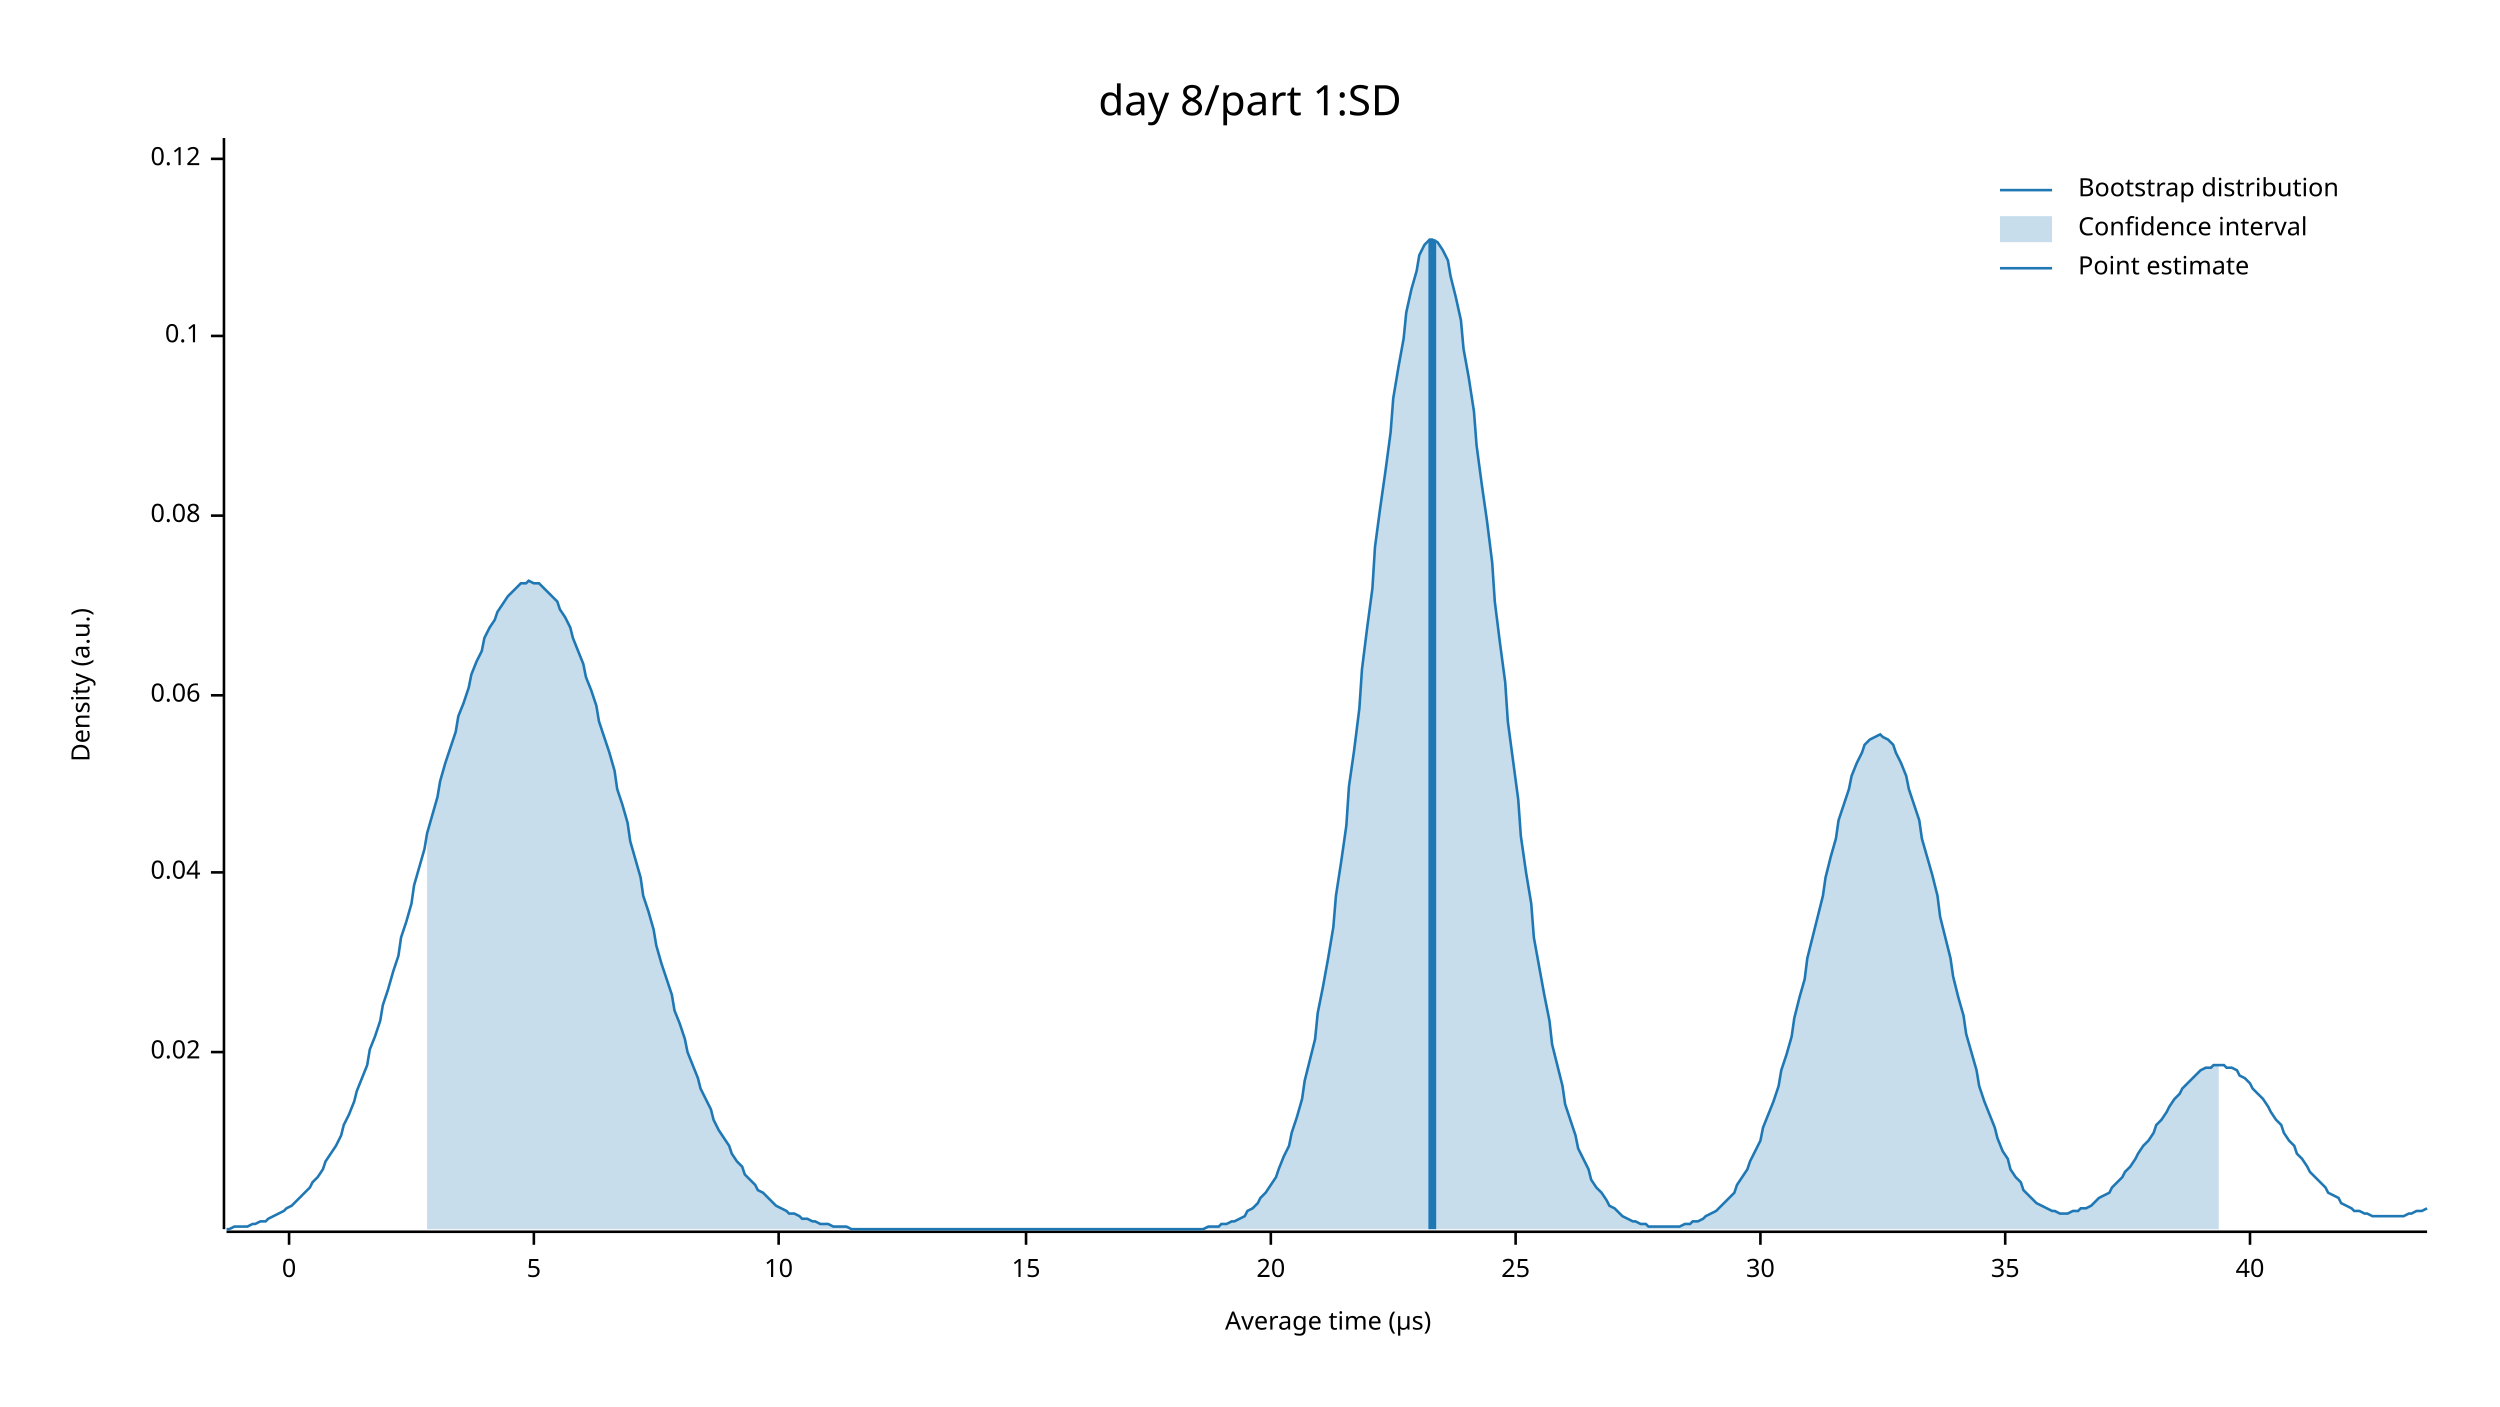
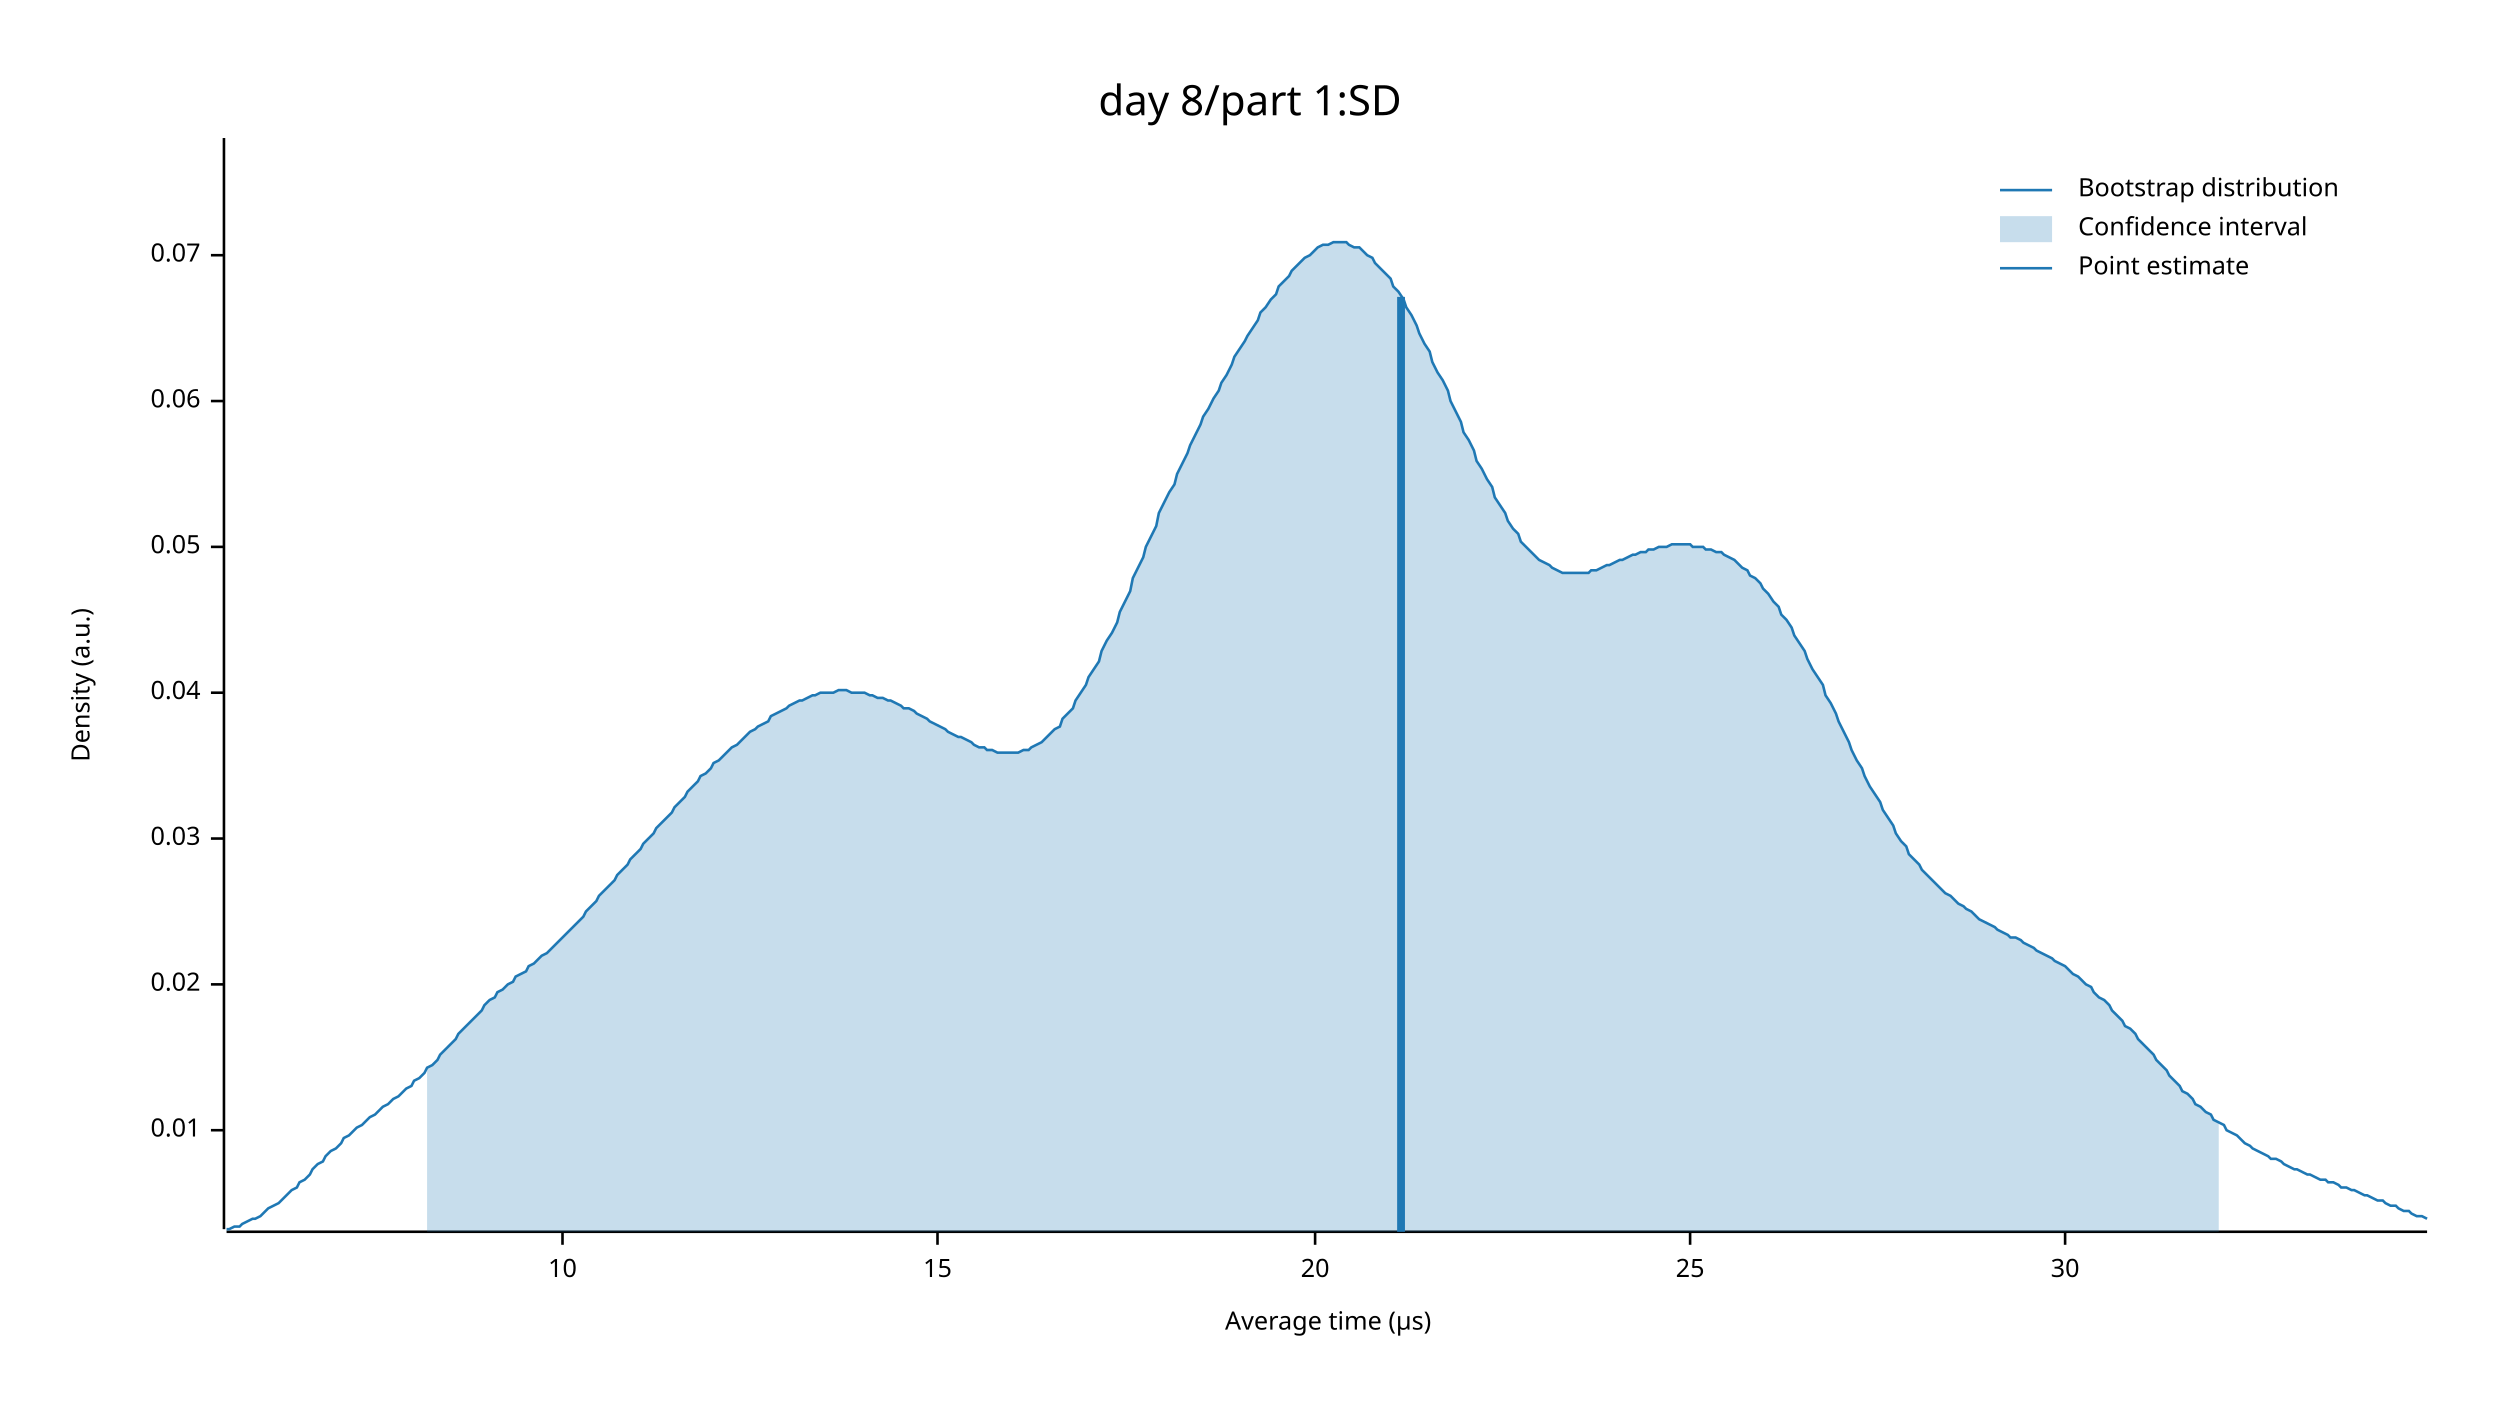
<svg xmlns="http://www.w3.org/2000/svg" width="960" height="540" viewBox="0 0 960 540">
  <text x="480" y="32" dy="0.76em" text-anchor="middle" font-family="sans-serif" font-size="16.129" opacity="1" fill="#000000">
day 8/part 1:SD
</text>
  <text x="27" y="263" dy="0.76em" text-anchor="middle" font-family="sans-serif" font-size="9.677" opacity="1" fill="#000000" transform="rotate(270, 27, 263)">
Density (a.u.)
</text>
  <text x="510" y="513" dy="-0.5ex" text-anchor="middle" font-family="sans-serif" font-size="9.677" opacity="1" fill="#000000">
Average time (µs)
</text>
  <polyline fill="none" opacity="1" stroke="#000000" stroke-width="1" points="86,53 86,472 " />
-   <text x="77" y="404" dy="0.5ex" text-anchor="end" font-family="sans-serif" font-size="9.677" opacity="1" fill="#000000">
+   <text x="77" y="434" dy="0.5ex" text-anchor="end" font-family="sans-serif" font-size="9.677" opacity="1" fill="#000000">
+ 0.01
+ </text>
+   <polyline fill="none" opacity="1" stroke="#000000" stroke-width="1" points="81,434 86,434 " />
+   <text x="77" y="378" dy="0.5ex" text-anchor="end" font-family="sans-serif" font-size="9.677" opacity="1" fill="#000000">
0.02
</text>
-   <polyline fill="none" opacity="1" stroke="#000000" stroke-width="1" points="81,404 86,404 " />
-   <text x="77" y="335" dy="0.5ex" text-anchor="end" font-family="sans-serif" font-size="9.677" opacity="1" fill="#000000">
+   <polyline fill="none" opacity="1" stroke="#000000" stroke-width="1" points="81,378 86,378 " />
+   <text x="77" y="322" dy="0.5ex" text-anchor="end" font-family="sans-serif" font-size="9.677" opacity="1" fill="#000000">
+ 0.03
+ </text>
+   <polyline fill="none" opacity="1" stroke="#000000" stroke-width="1" points="81,322 86,322 " />
+   <text x="77" y="266" dy="0.5ex" text-anchor="end" font-family="sans-serif" font-size="9.677" opacity="1" fill="#000000">
0.04
</text>
-   <polyline fill="none" opacity="1" stroke="#000000" stroke-width="1" points="81,335 86,335 " />
-   <text x="77" y="267" dy="0.5ex" text-anchor="end" font-family="sans-serif" font-size="9.677" opacity="1" fill="#000000">
+   <polyline fill="none" opacity="1" stroke="#000000" stroke-width="1" points="81,266 86,266 " />
+   <text x="77" y="210" dy="0.5ex" text-anchor="end" font-family="sans-serif" font-size="9.677" opacity="1" fill="#000000">
+ 0.05
+ </text>
+   <polyline fill="none" opacity="1" stroke="#000000" stroke-width="1" points="81,210 86,210 " />
+   <text x="77" y="154" dy="0.5ex" text-anchor="end" font-family="sans-serif" font-size="9.677" opacity="1" fill="#000000">
0.06
</text>
-   <polyline fill="none" opacity="1" stroke="#000000" stroke-width="1" points="81,267 86,267 " />
-   <text x="77" y="198" dy="0.5ex" text-anchor="end" font-family="sans-serif" font-size="9.677" opacity="1" fill="#000000">
- 0.08
+   <polyline fill="none" opacity="1" stroke="#000000" stroke-width="1" points="81,154 86,154 " />
+   <text x="77" y="98" dy="0.5ex" text-anchor="end" font-family="sans-serif" font-size="9.677" opacity="1" fill="#000000">
+ 0.07
</text>
-   <polyline fill="none" opacity="1" stroke="#000000" stroke-width="1" points="81,198 86,198 " />
-   <text x="77" y="129" dy="0.5ex" text-anchor="end" font-family="sans-serif" font-size="9.677" opacity="1" fill="#000000">
- 0.1
- </text>
-   <polyline fill="none" opacity="1" stroke="#000000" stroke-width="1" points="81,129 86,129 " />
-   <text x="77" y="61" dy="0.5ex" text-anchor="end" font-family="sans-serif" font-size="9.677" opacity="1" fill="#000000">
- 0.12
- </text>
-   <polyline fill="none" opacity="1" stroke="#000000" stroke-width="1" points="81,61 86,61 " />
+   <polyline fill="none" opacity="1" stroke="#000000" stroke-width="1" points="81,98 86,98 " />
  <polyline fill="none" opacity="1" stroke="#000000" stroke-width="1" points="87,473 932,473 " />
-   <text x="111" y="483" dy="0.76em" text-anchor="middle" font-family="sans-serif" font-size="9.677" opacity="1" fill="#000000">
- 0
- </text>
-   <polyline fill="none" opacity="1" stroke="#000000" stroke-width="1" points="111,473 111,478 " />
-   <text x="205" y="483" dy="0.76em" text-anchor="middle" font-family="sans-serif" font-size="9.677" opacity="1" fill="#000000">
- 5
- </text>
-   <polyline fill="none" opacity="1" stroke="#000000" stroke-width="1" points="205,473 205,478 " />
-   <text x="299" y="483" dy="0.76em" text-anchor="middle" font-family="sans-serif" font-size="9.677" opacity="1" fill="#000000">
+   <text x="216" y="483" dy="0.76em" text-anchor="middle" font-family="sans-serif" font-size="9.677" opacity="1" fill="#000000">
10
</text>
-   <polyline fill="none" opacity="1" stroke="#000000" stroke-width="1" points="299,473 299,478 " />
-   <text x="394" y="483" dy="0.76em" text-anchor="middle" font-family="sans-serif" font-size="9.677" opacity="1" fill="#000000">
+   <polyline fill="none" opacity="1" stroke="#000000" stroke-width="1" points="216,473 216,478 " />
+   <text x="360" y="483" dy="0.76em" text-anchor="middle" font-family="sans-serif" font-size="9.677" opacity="1" fill="#000000">
15
</text>
-   <polyline fill="none" opacity="1" stroke="#000000" stroke-width="1" points="394,473 394,478 " />
-   <text x="488" y="483" dy="0.76em" text-anchor="middle" font-family="sans-serif" font-size="9.677" opacity="1" fill="#000000">
+   <polyline fill="none" opacity="1" stroke="#000000" stroke-width="1" points="360,473 360,478 " />
+   <text x="505" y="483" dy="0.76em" text-anchor="middle" font-family="sans-serif" font-size="9.677" opacity="1" fill="#000000">
20
</text>
-   <polyline fill="none" opacity="1" stroke="#000000" stroke-width="1" points="488,473 488,478 " />
-   <text x="582" y="483" dy="0.76em" text-anchor="middle" font-family="sans-serif" font-size="9.677" opacity="1" fill="#000000">
+   <polyline fill="none" opacity="1" stroke="#000000" stroke-width="1" points="505,473 505,478 " />
+   <text x="649" y="483" dy="0.76em" text-anchor="middle" font-family="sans-serif" font-size="9.677" opacity="1" fill="#000000">
25
</text>
-   <polyline fill="none" opacity="1" stroke="#000000" stroke-width="1" points="582,473 582,478 " />
-   <text x="676" y="483" dy="0.76em" text-anchor="middle" font-family="sans-serif" font-size="9.677" opacity="1" fill="#000000">
+   <polyline fill="none" opacity="1" stroke="#000000" stroke-width="1" points="649,473 649,478 " />
+   <text x="793" y="483" dy="0.76em" text-anchor="middle" font-family="sans-serif" font-size="9.677" opacity="1" fill="#000000">
30
</text>
-   <polyline fill="none" opacity="1" stroke="#000000" stroke-width="1" points="676,473 676,478 " />
-   <text x="770" y="483" dy="0.76em" text-anchor="middle" font-family="sans-serif" font-size="9.677" opacity="1" fill="#000000">
- 35
- </text>
-   <polyline fill="none" opacity="1" stroke="#000000" stroke-width="1" points="770,473 770,478 " />
-   <text x="864" y="483" dy="0.76em" text-anchor="middle" font-family="sans-serif" font-size="9.677" opacity="1" fill="#000000">
- 40
- </text>
-   <polyline fill="none" opacity="1" stroke="#000000" stroke-width="1" points="864,473 864,478 " />
-   <polyline fill="none" opacity="1" stroke="#1F78B4" stroke-width="1" points="87,472 88,472 90,471 92,471 93,471 95,471 97,470 98,470 100,469 102,469 103,468 105,467 107,466 109,465 110,464 112,463 114,461 115,460 117,458 119,456 120,454 122,452 124,449 125,446 127,443 129,440 131,436 132,432 134,428 136,423 137,419 139,414 141,409 142,403 144,398 146,392 147,386 149,380 151,373 153,367 154,360 156,354 158,347 159,340 161,333 163,326 164,320 166,313 168,306 169,300 171,293 173,287 175,281 176,275 178,270 180,264 181,259 183,254 185,250 186,245 188,241 190,238 191,235 193,232 195,229 197,227 198,226 200,224 202,224 203,223 205,224 207,224 208,225 210,227 212,229 214,231 215,234 217,237 219,241 220,245 222,250 224,255 225,260 227,265 229,271 230,277 232,283 234,289 236,296 237,303 239,309 241,316 242,323 244,330 246,337 247,344 249,350 251,357 252,363 254,370 256,376 258,382 259,388 261,393 263,399 264,404 266,409 268,414 269,418 271,422 273,426 274,430 276,434 278,437 280,440 281,443 283,446 285,448 286,451 288,453 290,455 291,457 293,458 295,460 296,461 298,463 300,464 302,465 303,466 305,466 307,467 308,468 310,468 312,469 313,469 315,470 317,470 318,470 320,471 322,471 324,471 325,471 327,472 329,472 330,472 332,472 334,472 335,472 337,472 339,472 341,472 342,472 344,472 346,472 347,472 349,472 351,472 352,472 354,472 356,472 357,472 359,472 361,472 363,472 364,472 366,472 368,472 369,472 371,472 373,472 374,472 376,472 378,472 379,472 381,472 383,472 385,472 386,472 388,472 390,472 391,472 393,472 395,472 396,472 398,472 400,472 401,472 403,472 405,472 407,472 408,472 410,472 412,472 413,472 415,472 417,472 418,472 420,472 422,472 423,472 425,472 427,472 429,472 430,472 432,472 434,472 435,472 437,472 439,472 440,472 442,472 444,472 445,472 447,472 449,472 451,472 452,472 454,472 456,472 457,472 459,472 461,472 462,472 464,471 466,471 468,471 469,470 471,470 473,469 474,469 476,468 478,467 479,465 481,464 483,462 484,460 486,458 488,455 490,452 491,449 493,444 495,440 496,435 498,429 500,422 501,415 503,407 505,399 506,389 508,379 510,368 512,356 513,344 515,331 517,317 518,302 520,288 522,272 523,257 525,241 527,226 528,210 530,195 532,181 534,166 535,153 537,141 539,130 540,120 542,111 544,104 545,98 547,94 549,92 550,92 552,93 554,96 556,100 557,106 559,114 561,123 562,134 564,145 566,158 567,171 569,186 571,200 573,216 574,231 576,247 578,262 579,277 581,292 583,307 584,321 586,335 588,347 589,360 591,371 593,382 595,392 596,401 598,409 600,417 601,424 603,430 605,436 606,441 608,445 610,449 611,453 613,456 615,458 617,461 618,463 620,464 622,466 623,467 625,468 627,469 628,469 630,470 632,470 633,471 635,471 637,471 639,471 640,471 642,471 644,471 645,471 647,470 649,470 650,469 652,469 654,468 655,467 657,466 659,465 661,463 662,462 664,460 666,458 667,455 669,452 671,449 672,446 674,442 676,438 677,433 679,428 681,423 683,417 684,411 686,405 688,398 689,391 691,383 693,376 694,368 696,360 698,352 700,344 701,337 703,329 705,322 706,315 708,309 710,303 711,298 713,293 715,289 716,286 718,284 720,283 722,282 723,283 725,284 727,286 728,289 730,293 732,298 733,303 735,309 737,315 738,322 740,329 742,336 744,344 745,352 747,360 749,368 750,375 752,383 754,390 755,397 757,404 759,411 760,417 762,423 764,428 766,433 767,437 769,442 771,445 772,449 774,452 776,454 777,457 779,459 781,461 782,462 784,463 786,464 788,465 789,465 791,466 793,466 794,466 796,465 798,465 799,464 801,464 803,463 804,462 806,460 808,459 810,458 811,456 813,454 815,452 816,450 818,448 820,445 821,443 823,440 825,438 827,435 828,432 830,430 832,427 833,425 835,422 837,420 838,418 840,416 842,414 843,413 845,411 847,410 849,410 850,409 852,409 854,409 855,410 857,410 859,411 860,413 862,414 864,416 865,418 867,420 869,422 871,425 872,427 874,430 876,432 877,435 879,438 881,440 882,443 884,445 886,448 887,450 889,452 891,454 893,456 894,458 896,459 898,460 899,462 901,463 903,464 904,465 906,465 908,466 909,466 911,467 913,467 915,467 916,467 918,467 920,467 921,467 923,467 925,466 926,466 928,465 930,465 932,464 " />
-   <polygon opacity="0.25" fill="#1F78B4" points="164,320 166,313 168,306 169,300 171,293 173,287 175,281 176,275 178,270 180,264 181,259 183,254 185,250 186,245 188,241 190,238 191,235 193,232 195,229 197,227 198,226 200,224 202,224 203,223 205,224 207,224 208,225 210,227 212,229 214,231 215,234 217,237 219,241 220,245 222,250 224,255 225,260 227,265 229,271 230,277 232,283 234,289 236,296 237,303 239,309 241,316 242,323 244,330 246,337 247,344 249,350 251,357 252,363 254,370 256,376 258,382 259,388 261,393 263,399 264,404 266,409 268,414 269,418 271,422 273,426 274,430 276,434 278,437 280,440 281,443 283,446 285,448 286,451 288,453 290,455 291,457 293,458 295,460 296,461 298,463 300,464 302,465 303,466 305,466 307,467 308,468 310,468 312,469 313,469 315,470 317,470 318,470 320,471 322,471 324,471 325,471 327,472 329,472 330,472 332,472 334,472 335,472 337,472 339,472 341,472 342,472 344,472 346,472 347,472 349,472 351,472 352,472 354,472 356,472 357,472 359,472 361,472 363,472 364,472 366,472 368,472 369,472 371,472 373,472 374,472 376,472 378,472 379,472 381,472 383,472 385,472 386,472 388,472 390,472 391,472 393,472 395,472 396,472 398,472 400,472 401,472 403,472 405,472 407,472 408,472 410,472 412,472 413,472 415,472 417,472 418,472 420,472 422,472 423,472 425,472 427,472 429,472 430,472 432,472 434,472 435,472 437,472 439,472 440,472 442,472 444,472 445,472 447,472 449,472 451,472 452,472 454,472 456,472 457,472 459,472 461,472 462,472 464,471 466,471 468,471 469,470 471,470 473,469 474,469 476,468 478,467 479,465 481,464 483,462 484,460 486,458 488,455 490,452 491,449 493,444 495,440 496,435 498,429 500,422 501,415 503,407 505,399 506,389 508,379 510,368 512,356 513,344 515,331 517,317 518,302 520,288 522,272 523,257 525,241 527,226 528,210 530,195 532,181 534,166 535,153 537,141 539,130 540,120 542,111 544,104 545,98 547,94 549,92 550,92 552,93 554,96 556,100 557,106 559,114 561,123 562,134 564,145 566,158 567,171 569,186 571,200 573,216 574,231 576,247 578,262 579,277 581,292 583,307 584,321 586,335 588,347 589,360 591,371 593,382 595,392 596,401 598,409 600,417 601,424 603,430 605,436 606,441 608,445 610,449 611,453 613,456 615,458 617,461 618,463 620,464 622,466 623,467 625,468 627,469 628,469 630,470 632,470 633,471 635,471 637,471 639,471 640,471 642,471 644,471 645,471 647,470 649,470 650,469 652,469 654,468 655,467 657,466 659,465 661,463 662,462 664,460 666,458 667,455 669,452 671,449 672,446 674,442 676,438 677,433 679,428 681,423 683,417 684,411 686,405 688,398 689,391 691,383 693,376 694,368 696,360 698,352 700,344 701,337 703,329 705,322 706,315 708,309 710,303 711,298 713,293 715,289 716,286 718,284 720,283 722,282 723,283 725,284 727,286 728,289 730,293 732,298 733,303 735,309 737,315 738,322 740,329 742,336 744,344 745,352 747,360 749,368 750,375 752,383 754,390 755,397 757,404 759,411 760,417 762,423 764,428 766,433 767,437 769,442 771,445 772,449 774,452 776,454 777,457 779,459 781,461 782,462 784,463 786,464 788,465 789,465 791,466 793,466 794,466 796,465 798,465 799,464 801,464 803,463 804,462 806,460 808,459 810,458 811,456 813,454 815,452 816,450 818,448 820,445 821,443 823,440 825,438 827,435 828,432 830,430 832,427 833,425 835,422 837,420 838,418 840,416 842,414 843,413 845,411 847,410 849,410 850,409 852,409 852,472 164,472 " />
-   <polyline fill="none" opacity="1" stroke="#1F78B4" stroke-width="3" points="550,472 550,92 " />
+   <polyline fill="none" opacity="1" stroke="#000000" stroke-width="1" points="793,473 793,478 " />
+   <polyline fill="none" opacity="1" stroke="#1F78B4" stroke-width="1" points="87,472 88,472 90,471 92,471 93,470 95,469 97,468 98,468 100,467 102,465 103,464 105,463 107,462 109,460 110,459 112,457 114,456 115,454 117,453 119,451 120,449 122,447 124,446 125,444 127,442 129,441 131,439 132,437 134,436 136,434 137,433 139,432 141,430 142,429 144,428 146,426 147,425 149,424 151,422 153,421 154,420 156,418 158,417 159,415 161,414 163,412 164,410 166,409 168,407 169,405 171,403 173,401 175,399 176,397 178,395 180,393 181,392 183,390 185,388 186,386 188,384 190,383 191,381 193,380 195,378 197,377 198,375 200,374 202,373 203,371 205,370 207,368 208,367 210,366 212,364 214,362 215,361 217,359 219,357 220,356 222,354 224,352 225,350 227,348 229,346 230,344 232,342 234,340 236,338 237,336 239,334 241,332 242,330 244,328 246,326 247,324 249,322 251,320 252,318 254,316 256,314 258,312 259,310 261,308 263,306 264,304 266,302 268,300 269,298 271,297 273,295 274,293 276,292 278,290 280,288 281,287 283,286 285,284 286,283 288,281 290,280 291,279 293,278 295,277 296,275 298,274 300,273 302,272 303,271 305,270 307,269 308,269 310,268 312,267 313,267 315,266 317,266 318,266 320,266 322,265 324,265 325,265 327,266 329,266 330,266 332,266 334,267 335,267 337,268 339,268 341,269 342,269 344,270 346,271 347,272 349,272 351,273 352,274 354,275 356,276 357,277 359,278 361,279 363,280 364,281 366,282 368,283 369,283 371,284 373,285 374,286 376,287 378,287 379,288 381,288 383,289 385,289 386,289 388,289 390,289 391,289 393,288 395,288 396,287 398,286 400,285 401,284 403,282 405,280 407,279 408,276 410,274 412,272 413,269 415,266 417,263 418,260 420,257 422,254 423,250 425,246 427,243 429,239 430,235 432,231 434,227 435,222 437,218 439,214 440,210 442,206 444,202 445,197 447,193 449,189 451,186 452,182 454,178 456,174 457,171 459,167 461,163 462,160 464,157 466,153 468,150 469,147 471,144 473,140 474,137 476,134 478,131 479,129 481,126 483,123 484,120 486,118 488,115 490,113 491,110 493,108 495,106 496,104 498,102 500,100 501,99 503,98 505,96 506,95 508,94 510,94 512,93 513,93 515,93 517,93 518,94 520,95 522,95 523,96 525,98 527,99 528,101 530,103 532,105 534,107 535,110 537,112 539,115 540,118 542,121 544,125 545,128 547,132 549,135 550,139 552,143 554,146 556,150 557,154 559,158 561,162 562,166 564,169 566,173 567,177 569,180 571,184 573,187 574,191 576,194 578,197 579,200 581,203 583,205 584,208 586,210 588,212 589,213 591,215 593,216 595,217 596,218 598,219 600,220 601,220 603,220 605,220 606,220 608,220 610,220 611,219 613,219 615,218 617,217 618,217 620,216 622,215 623,215 625,214 627,213 628,213 630,212 632,212 633,211 635,211 637,210 639,210 640,210 642,209 644,209 645,209 647,209 649,209 650,210 652,210 654,210 655,211 657,211 659,212 661,212 662,213 664,214 666,215 667,216 669,218 671,219 672,221 674,222 676,224 677,226 679,228 681,231 683,233 684,236 686,238 688,241 689,244 691,247 693,250 694,253 696,257 698,260 700,263 701,267 703,270 705,274 706,277 708,281 710,285 711,288 713,292 715,295 716,298 718,302 720,305 722,308 723,311 725,314 727,317 728,320 730,323 732,325 733,328 735,330 737,332 738,334 740,336 742,338 744,340 745,341 747,343 749,344 750,345 752,347 754,348 755,349 757,350 759,352 760,353 762,354 764,355 766,356 767,357 769,358 771,359 772,360 774,360 776,361 777,362 779,363 781,364 782,365 784,366 786,367 788,368 789,369 791,370 793,371 794,372 796,374 798,375 799,376 801,378 803,379 804,381 806,383 808,384 810,386 811,388 813,390 815,392 816,394 818,395 820,397 821,399 823,401 825,403 827,405 828,407 830,409 832,411 833,413 835,415 837,417 838,419 840,420 842,422 843,424 845,425 847,427 849,428 850,430 852,431 854,432 855,434 857,435 859,436 860,437 862,439 864,440 865,441 867,442 869,443 871,444 872,445 874,445 876,446 877,447 879,448 881,449 882,449 884,450 886,451 887,451 889,452 891,453 893,453 894,454 896,454 898,455 899,456 901,456 903,457 904,457 906,458 908,459 909,459 911,460 913,461 915,461 916,462 918,463 920,463 921,464 923,465 925,465 926,466 928,467 930,467 932,468 " />
+   <polygon opacity="0.25" fill="#1F78B4" points="164,410 166,409 168,407 169,405 171,403 173,401 175,399 176,397 178,395 180,393 181,392 183,390 185,388 186,386 188,384 190,383 191,381 193,380 195,378 197,377 198,375 200,374 202,373 203,371 205,370 207,368 208,367 210,366 212,364 214,362 215,361 217,359 219,357 220,356 222,354 224,352 225,350 227,348 229,346 230,344 232,342 234,340 236,338 237,336 239,334 241,332 242,330 244,328 246,326 247,324 249,322 251,320 252,318 254,316 256,314 258,312 259,310 261,308 263,306 264,304 266,302 268,300 269,298 271,297 273,295 274,293 276,292 278,290 280,288 281,287 283,286 285,284 286,283 288,281 290,280 291,279 293,278 295,277 296,275 298,274 300,273 302,272 303,271 305,270 307,269 308,269 310,268 312,267 313,267 315,266 317,266 318,266 320,266 322,265 324,265 325,265 327,266 329,266 330,266 332,266 334,267 335,267 337,268 339,268 341,269 342,269 344,270 346,271 347,272 349,272 351,273 352,274 354,275 356,276 357,277 359,278 361,279 363,280 364,281 366,282 368,283 369,283 371,284 373,285 374,286 376,287 378,287 379,288 381,288 383,289 385,289 386,289 388,289 390,289 391,289 393,288 395,288 396,287 398,286 400,285 401,284 403,282 405,280 407,279 408,276 410,274 412,272 413,269 415,266 417,263 418,260 420,257 422,254 423,250 425,246 427,243 429,239 430,235 432,231 434,227 435,222 437,218 439,214 440,210 442,206 444,202 445,197 447,193 449,189 451,186 452,182 454,178 456,174 457,171 459,167 461,163 462,160 464,157 466,153 468,150 469,147 471,144 473,140 474,137 476,134 478,131 479,129 481,126 483,123 484,120 486,118 488,115 490,113 491,110 493,108 495,106 496,104 498,102 500,100 501,99 503,98 505,96 506,95 508,94 510,94 512,93 513,93 515,93 517,93 518,94 520,95 522,95 523,96 525,98 527,99 528,101 530,103 532,105 534,107 535,110 537,112 539,115 540,118 542,121 544,125 545,128 547,132 549,135 550,139 552,143 554,146 556,150 557,154 559,158 561,162 562,166 564,169 566,173 567,177 569,180 571,184 573,187 574,191 576,194 578,197 579,200 581,203 583,205 584,208 586,210 588,212 589,213 591,215 593,216 595,217 596,218 598,219 600,220 601,220 603,220 605,220 606,220 608,220 610,220 611,219 613,219 615,218 617,217 618,217 620,216 622,215 623,215 625,214 627,213 628,213 630,212 632,212 633,211 635,211 637,210 639,210 640,210 642,209 644,209 645,209 647,209 649,209 650,210 652,210 654,210 655,211 657,211 659,212 661,212 662,213 664,214 666,215 667,216 669,218 671,219 672,221 674,222 676,224 677,226 679,228 681,231 683,233 684,236 686,238 688,241 689,244 691,247 693,250 694,253 696,257 698,260 700,263 701,267 703,270 705,274 706,277 708,281 710,285 711,288 713,292 715,295 716,298 718,302 720,305 722,308 723,311 725,314 727,317 728,320 730,323 732,325 733,328 735,330 737,332 738,334 740,336 742,338 744,340 745,341 747,343 749,344 750,345 752,347 754,348 755,349 757,350 759,352 760,353 762,354 764,355 766,356 767,357 769,358 771,359 772,360 774,360 776,361 777,362 779,363 781,364 782,365 784,366 786,367 788,368 789,369 791,370 793,371 794,372 796,374 798,375 799,376 801,378 803,379 804,381 806,383 808,384 810,386 811,388 813,390 815,392 816,394 818,395 820,397 821,399 823,401 825,403 827,405 828,407 830,409 832,411 833,413 835,415 837,417 838,419 840,420 842,422 843,424 845,425 847,427 849,428 850,430 852,431 852,473 164,473 " />
+   <polyline fill="none" opacity="1" stroke="#1F78B4" stroke-width="3" points="538,473 538,114 " />
  <text x="798" y="68" dy="0.76em" text-anchor="start" font-family="sans-serif" font-size="9.677" opacity="1" fill="#000000">
Bootstrap distribution
</text>
  <text x="798" y="83" dy="0.76em" text-anchor="start" font-family="sans-serif" font-size="9.677" opacity="1" fill="#000000">
Confidence interval
</text>
  <text x="798" y="98" dy="0.76em" text-anchor="start" font-family="sans-serif" font-size="9.677" opacity="1" fill="#000000">
Point estimate
</text>
  <polyline fill="none" opacity="1" stroke="#1F78B4" stroke-width="1" points="768,73 788,73 " />
  <rect x="768" y="83" width="20" height="10" opacity="0.25" fill="#1F78B4" stroke="none" />
  <polyline fill="none" opacity="1" stroke="#1F78B4" stroke-width="1" points="768,103 788,103 " />
</svg>
